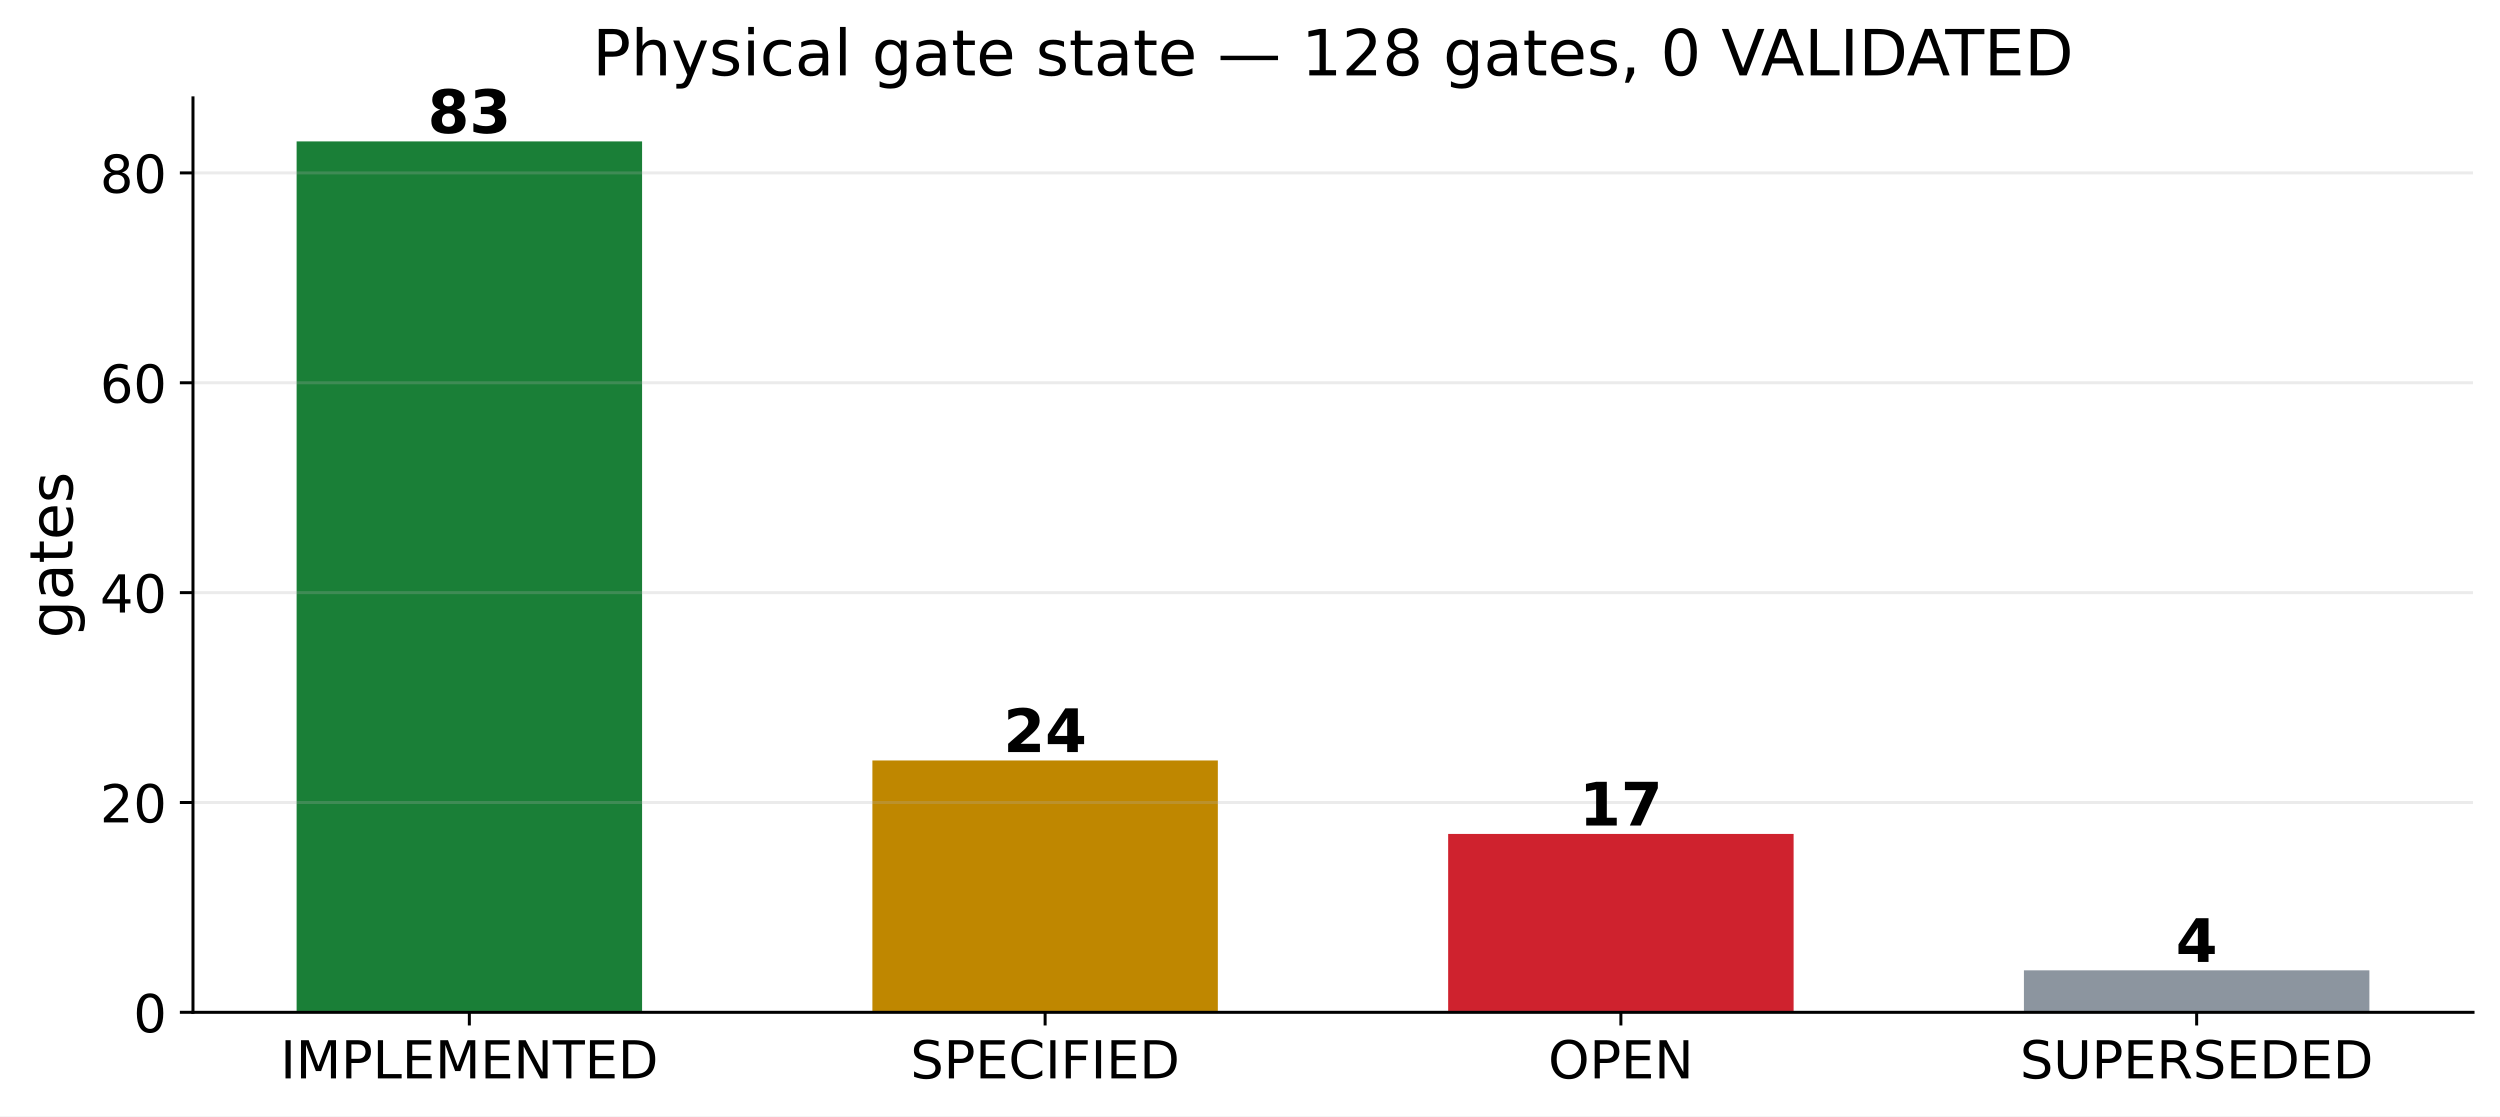
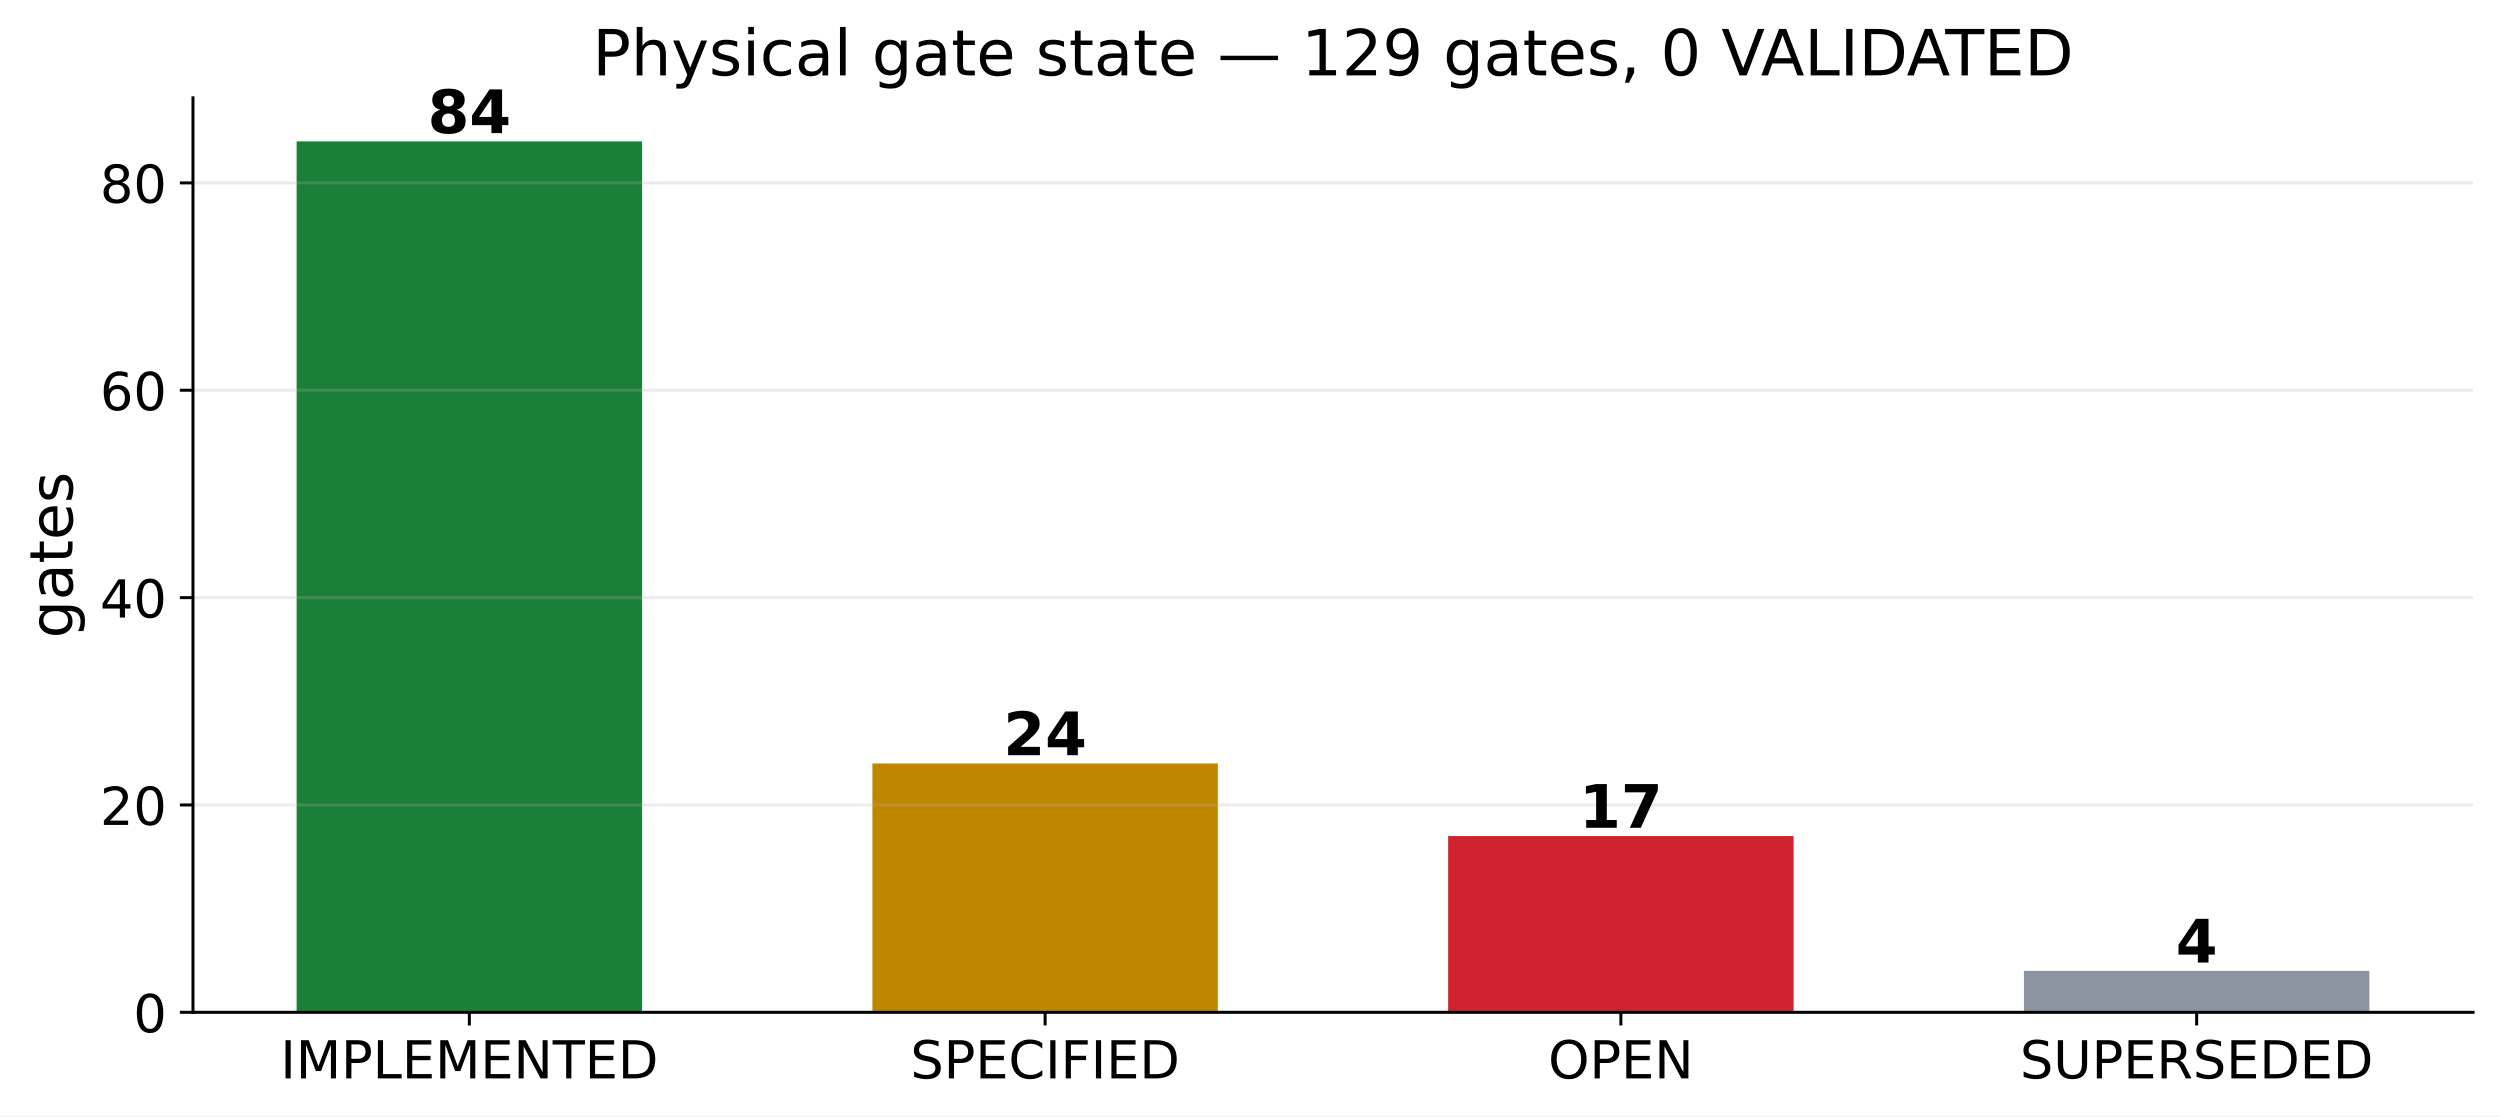
<svg xmlns="http://www.w3.org/2000/svg" xmlns:xlink="http://www.w3.org/1999/xlink" width="667.17pt" height="297.907pt" viewBox="0 0 667.17 297.907" version="1.1">
  <defs>
    <style type="text/css">*{stroke-linejoin: round; stroke-linecap: butt}</style>
  </defs>
  <g id="figure_1">
    <g id="patch_1">
      <path d="M 0 297.907  L 667.17 297.907  L 667.17 0  L 0 0  z " style="fill: #ffffff" />
    </g>
    <g id="axes_1">
      <g id="patch_2">
        <path d="M 51.5 270.157  L 659.97 270.157  L 659.97 26.117  L 51.5 26.117  z " style="fill: #ffffff" />
      </g>
      <g id="patch_3">
-         <path d="M 79.158 270.157  L 171.35 270.157  L 171.35 37.738  L 79.158 37.738  z " clip-path="url(#p8c5c4b547a)" style="fill: #1a7f37" />
+         <path d="M 79.158 270.157  L 171.35 270.157  L 171.35 37.738  L 79.158 37.738  z " clip-path="url(#p0042940cc7)" style="fill: #1a7f37" />
      </g>
      <g id="patch_4">
-         <path d="M 232.812 270.157  L 325.004 270.157  L 325.004 202.952  L 232.812 202.952  z " clip-path="url(#p8c5c4b547a)" style="fill: #bf8700" />
+         <path d="M 232.812 270.157  L 325.004 270.157  L 325.004 203.752  L 232.812 203.752  z " clip-path="url(#p0042940cc7)" style="fill: #bf8700" />
      </g>
      <g id="patch_5">
-         <path d="M 386.466 270.157  L 478.658 270.157  L 478.658 222.553  L 386.466 222.553  z " clip-path="url(#p8c5c4b547a)" style="fill: #cf222e" />
+         <path d="M 386.466 270.157  L 478.658 270.157  L 478.658 223.12  L 386.466 223.12  z " clip-path="url(#p0042940cc7)" style="fill: #cf222e" />
      </g>
      <g id="patch_6">
-         <path d="M 540.12 270.157  L 632.312 270.157  L 632.312 258.956  L 540.12 258.956  z " clip-path="url(#p8c5c4b547a)" style="fill: #8c959f" />
+         <path d="M 540.12 270.157  L 632.312 270.157  L 632.312 259.09  L 540.12 259.09  z " clip-path="url(#p0042940cc7)" style="fill: #8c959f" />
      </g>
      <g id="matplotlib.axis_1">
        <g id="xtick_1">
          <g id="line2d_1">
            <defs>
-               <path id="m0de91e0c9c" d="M 0 0  L 0 3.5  " style="stroke: #000000; stroke-width: 0.8" />
+               <path id="m75b6ad2f59" d="M 0 0  L 0 3.5  " style="stroke: #000000; stroke-width: 0.8" />
            </defs>
            <g>
-               <use xlink:href="#m0de91e0c9c" x="125.254" y="270.157" style="stroke: #000000; stroke-width: 0.8" />
+               <use xlink:href="#m75b6ad2f59" x="125.254" y="270.157" style="stroke: #000000; stroke-width: 0.8" />
            </g>
          </g>
          <g id="text_1">
            <text style="font-size: 14px; font-family: 'DejaVu Sans', 'Bitstream Vera Sans', 'Computer Modern Sans Serif', 'Lucida Grande', 'Verdana', 'Geneva', 'Lucid', 'Arial', 'Helvetica', 'Avant Garde', sans-serif; text-anchor: middle" x="125.254" y="287.795" transform="rotate(-0 125.2539 287.7952)">IMPLEMENTED</text>
          </g>
        </g>
        <g id="xtick_2">
          <g id="line2d_2">
            <g>
-               <use xlink:href="#m0de91e0c9c" x="278.908" y="270.157" style="stroke: #000000; stroke-width: 0.8" />
+               <use xlink:href="#m75b6ad2f59" x="278.908" y="270.157" style="stroke: #000000; stroke-width: 0.8" />
            </g>
          </g>
          <g id="text_2">
            <text style="font-size: 14px; font-family: 'DejaVu Sans', 'Bitstream Vera Sans', 'Computer Modern Sans Serif', 'Lucida Grande', 'Verdana', 'Geneva', 'Lucid', 'Arial', 'Helvetica', 'Avant Garde', sans-serif; text-anchor: middle" x="278.908" y="287.795" transform="rotate(-0 278.908 287.7952)">SPECIFIED</text>
          </g>
        </g>
        <g id="xtick_3">
          <g id="line2d_3">
            <g>
-               <use xlink:href="#m0de91e0c9c" x="432.562" y="270.157" style="stroke: #000000; stroke-width: 0.8" />
+               <use xlink:href="#m75b6ad2f59" x="432.562" y="270.157" style="stroke: #000000; stroke-width: 0.8" />
            </g>
          </g>
          <g id="text_3">
            <text style="font-size: 14px; font-family: 'DejaVu Sans', 'Bitstream Vera Sans', 'Computer Modern Sans Serif', 'Lucida Grande', 'Verdana', 'Geneva', 'Lucid', 'Arial', 'Helvetica', 'Avant Garde', sans-serif; text-anchor: middle" x="432.562" y="287.795" transform="rotate(-0 432.562 287.7952)">OPEN</text>
          </g>
        </g>
        <g id="xtick_4">
          <g id="line2d_4">
            <g>
-               <use xlink:href="#m0de91e0c9c" x="586.216" y="270.157" style="stroke: #000000; stroke-width: 0.8" />
+               <use xlink:href="#m75b6ad2f59" x="586.216" y="270.157" style="stroke: #000000; stroke-width: 0.8" />
            </g>
          </g>
          <g id="text_4">
            <text style="font-size: 14px; font-family: 'DejaVu Sans', 'Bitstream Vera Sans', 'Computer Modern Sans Serif', 'Lucida Grande', 'Verdana', 'Geneva', 'Lucid', 'Arial', 'Helvetica', 'Avant Garde', sans-serif; text-anchor: middle" x="586.216" y="287.795" transform="rotate(-0 586.2161 287.7952)">SUPERSEDED</text>
          </g>
        </g>
      </g>
      <g id="matplotlib.axis_2">
        <g id="ytick_1">
          <g id="line2d_5">
-             <path d="M 51.5 270.157  L 659.97 270.157  " clip-path="url(#p8c5c4b547a)" style="fill: none; stroke: #b0b0b0; stroke-opacity: 0.25; stroke-width: 0.8; stroke-linecap: square" />
+             <path d="M 51.5 270.157  L 659.97 270.157  " clip-path="url(#p0042940cc7)" style="fill: none; stroke: #b0b0b0; stroke-opacity: 0.25; stroke-width: 0.8; stroke-linecap: square" />
          </g>
          <g id="line2d_6">
            <defs>
-               <path id="mc446de9cf3" d="M 0 0  L -3.5 0  " style="stroke: #000000; stroke-width: 0.8" />
+               <path id="ma382c9a6d0" d="M 0 0  L -3.5 0  " style="stroke: #000000; stroke-width: 0.8" />
            </defs>
            <g>
-               <use xlink:href="#mc446de9cf3" x="51.5" y="270.157" style="stroke: #000000; stroke-width: 0.8" />
+               <use xlink:href="#ma382c9a6d0" x="51.5" y="270.157" style="stroke: #000000; stroke-width: 0.8" />
            </g>
          </g>
          <g id="text_5">
            <text style="font-size: 14px; font-family: 'DejaVu Sans', 'Bitstream Vera Sans', 'Computer Modern Sans Serif', 'Lucida Grande', 'Verdana', 'Geneva', 'Lucid', 'Arial', 'Helvetica', 'Avant Garde', sans-serif; text-anchor: end" x="44.5" y="275.476" transform="rotate(-0 44.5 275.4762)">0</text>
          </g>
        </g>
        <g id="ytick_2">
          <g id="line2d_7">
-             <path d="M 51.5 214.153  L 659.97 214.153  " clip-path="url(#p8c5c4b547a)" style="fill: none; stroke: #b0b0b0; stroke-opacity: 0.25; stroke-width: 0.8; stroke-linecap: square" />
+             <path d="M 51.5 214.819  L 659.97 214.819  " clip-path="url(#p0042940cc7)" style="fill: none; stroke: #b0b0b0; stroke-opacity: 0.25; stroke-width: 0.8; stroke-linecap: square" />
          </g>
          <g id="line2d_8">
            <g>
-               <use xlink:href="#mc446de9cf3" x="51.5" y="214.153" style="stroke: #000000; stroke-width: 0.8" />
+               <use xlink:href="#ma382c9a6d0" x="51.5" y="214.819" style="stroke: #000000; stroke-width: 0.8" />
            </g>
          </g>
          <g id="text_6">
-             <text style="font-size: 14px; font-family: 'DejaVu Sans', 'Bitstream Vera Sans', 'Computer Modern Sans Serif', 'Lucida Grande', 'Verdana', 'Geneva', 'Lucid', 'Arial', 'Helvetica', 'Avant Garde', sans-serif; text-anchor: end" x="44.5" y="219.472" transform="rotate(-0 44.5 219.4717)">20</text>
+             <text style="font-size: 14px; font-family: 'DejaVu Sans', 'Bitstream Vera Sans', 'Computer Modern Sans Serif', 'Lucida Grande', 'Verdana', 'Geneva', 'Lucid', 'Arial', 'Helvetica', 'Avant Garde', sans-serif; text-anchor: end" x="44.5" y="220.138" transform="rotate(-0 44.5 220.1384)">20</text>
          </g>
        </g>
        <g id="ytick_3">
          <g id="line2d_9">
-             <path d="M 51.5 158.148  L 659.97 158.148  " clip-path="url(#p8c5c4b547a)" style="fill: none; stroke: #b0b0b0; stroke-opacity: 0.25; stroke-width: 0.8; stroke-linecap: square" />
+             <path d="M 51.5 159.482  L 659.97 159.482  " clip-path="url(#p0042940cc7)" style="fill: none; stroke: #b0b0b0; stroke-opacity: 0.25; stroke-width: 0.8; stroke-linecap: square" />
          </g>
          <g id="line2d_10">
            <g>
-               <use xlink:href="#mc446de9cf3" x="51.5" y="158.148" style="stroke: #000000; stroke-width: 0.8" />
+               <use xlink:href="#ma382c9a6d0" x="51.5" y="159.482" style="stroke: #000000; stroke-width: 0.8" />
            </g>
          </g>
          <g id="text_7">
-             <text style="font-size: 14px; font-family: 'DejaVu Sans', 'Bitstream Vera Sans', 'Computer Modern Sans Serif', 'Lucida Grande', 'Verdana', 'Geneva', 'Lucid', 'Arial', 'Helvetica', 'Avant Garde', sans-serif; text-anchor: end" x="44.5" y="163.467" transform="rotate(-0 44.5 163.4671)">40</text>
+             <text style="font-size: 14px; font-family: 'DejaVu Sans', 'Bitstream Vera Sans', 'Computer Modern Sans Serif', 'Lucida Grande', 'Verdana', 'Geneva', 'Lucid', 'Arial', 'Helvetica', 'Avant Garde', sans-serif; text-anchor: end" x="44.5" y="164.801" transform="rotate(-0 44.5 164.8005)">40</text>
          </g>
        </g>
        <g id="ytick_4">
          <g id="line2d_11">
-             <path d="M 51.5 102.144  L 659.97 102.144  " clip-path="url(#p8c5c4b547a)" style="fill: none; stroke: #b0b0b0; stroke-opacity: 0.25; stroke-width: 0.8; stroke-linecap: square" />
+             <path d="M 51.5 104.144  L 659.97 104.144  " clip-path="url(#p0042940cc7)" style="fill: none; stroke: #b0b0b0; stroke-opacity: 0.25; stroke-width: 0.8; stroke-linecap: square" />
          </g>
          <g id="line2d_12">
            <g>
-               <use xlink:href="#mc446de9cf3" x="51.5" y="102.144" style="stroke: #000000; stroke-width: 0.8" />
+               <use xlink:href="#ma382c9a6d0" x="51.5" y="104.144" style="stroke: #000000; stroke-width: 0.8" />
            </g>
          </g>
          <g id="text_8">
-             <text style="font-size: 14px; font-family: 'DejaVu Sans', 'Bitstream Vera Sans', 'Computer Modern Sans Serif', 'Lucida Grande', 'Verdana', 'Geneva', 'Lucid', 'Arial', 'Helvetica', 'Avant Garde', sans-serif; text-anchor: end" x="44.5" y="107.462" transform="rotate(-0 44.5 107.4625)">60</text>
+             <text style="font-size: 14px; font-family: 'DejaVu Sans', 'Bitstream Vera Sans', 'Computer Modern Sans Serif', 'Lucida Grande', 'Verdana', 'Geneva', 'Lucid', 'Arial', 'Helvetica', 'Avant Garde', sans-serif; text-anchor: end" x="44.5" y="109.463" transform="rotate(-0 44.5 109.4626)">60</text>
          </g>
        </g>
        <g id="ytick_5">
          <g id="line2d_13">
-             <path d="M 51.5 46.139  L 659.97 46.139  " clip-path="url(#p8c5c4b547a)" style="fill: none; stroke: #b0b0b0; stroke-opacity: 0.25; stroke-width: 0.8; stroke-linecap: square" />
+             <path d="M 51.5 48.806  L 659.97 48.806  " clip-path="url(#p0042940cc7)" style="fill: none; stroke: #b0b0b0; stroke-opacity: 0.25; stroke-width: 0.8; stroke-linecap: square" />
          </g>
          <g id="line2d_14">
            <g>
-               <use xlink:href="#mc446de9cf3" x="51.5" y="46.139" style="stroke: #000000; stroke-width: 0.8" />
+               <use xlink:href="#ma382c9a6d0" x="51.5" y="48.806" style="stroke: #000000; stroke-width: 0.8" />
            </g>
          </g>
          <g id="text_9">
-             <text style="font-size: 14px; font-family: 'DejaVu Sans', 'Bitstream Vera Sans', 'Computer Modern Sans Serif', 'Lucida Grande', 'Verdana', 'Geneva', 'Lucid', 'Arial', 'Helvetica', 'Avant Garde', sans-serif; text-anchor: end" x="44.5" y="51.458" transform="rotate(-0 44.5 51.45789)">80</text>
+             <text style="font-size: 14px; font-family: 'DejaVu Sans', 'Bitstream Vera Sans', 'Computer Modern Sans Serif', 'Lucida Grande', 'Verdana', 'Geneva', 'Lucid', 'Arial', 'Helvetica', 'Avant Garde', sans-serif; text-anchor: end" x="44.5" y="54.125" transform="rotate(-0 44.5 54.12478)">80</text>
          </g>
        </g>
        <g id="text_10">
          <text style="font-size: 16px; font-family: 'DejaVu Sans', 'Bitstream Vera Sans', 'Computer Modern Sans Serif', 'Lucida Grande', 'Verdana', 'Geneva', 'Lucid', 'Arial', 'Helvetica', 'Avant Garde', sans-serif; text-anchor: middle" x="19.358" y="148.137" transform="rotate(-90 19.3575 148.1373)">gates</text>
        </g>
      </g>
      <g id="patch_7">
        <path d="M 51.5 270.157  L 51.5 26.117  " style="fill: none; stroke: #000000; stroke-width: 0.8; stroke-linejoin: miter; stroke-linecap: square" />
      </g>
      <g id="patch_8">
        <path d="M 51.5 270.157  L 659.97 270.157  " style="fill: none; stroke: #000000; stroke-width: 0.8; stroke-linejoin: miter; stroke-linecap: square" />
      </g>
      <g id="text_11">
-         <text style="font-weight: 700; font-size: 16px; font-family: 'DejaVu Sans', 'Bitstream Vera Sans', 'Computer Modern Sans Serif', 'Lucida Grande', 'Verdana', 'Geneva', 'Lucid', 'Arial', 'Helvetica', 'Avant Garde', sans-serif; text-anchor: middle" x="125.254" y="35.498" transform="rotate(-0 125.2539 35.49811)">83</text>
+         <text style="font-weight: 700; font-size: 16px; font-family: 'DejaVu Sans', 'Bitstream Vera Sans', 'Computer Modern Sans Serif', 'Lucida Grande', 'Verdana', 'Geneva', 'Lucid', 'Arial', 'Helvetica', 'Avant Garde', sans-serif; text-anchor: middle" x="125.254" y="35.525" transform="rotate(-0 125.2539 35.52478)">84</text>
      </g>
      <g id="text_12">
-         <text style="font-weight: 700; font-size: 16px; font-family: 'DejaVu Sans', 'Bitstream Vera Sans', 'Computer Modern Sans Serif', 'Lucida Grande', 'Verdana', 'Geneva', 'Lucid', 'Arial', 'Helvetica', 'Avant Garde', sans-serif; text-anchor: middle" x="278.908" y="200.712" transform="rotate(-0 278.908 200.7117)">24</text>
+         <text style="font-weight: 700; font-size: 16px; font-family: 'DejaVu Sans', 'Bitstream Vera Sans', 'Computer Modern Sans Serif', 'Lucida Grande', 'Verdana', 'Geneva', 'Lucid', 'Arial', 'Helvetica', 'Avant Garde', sans-serif; text-anchor: middle" x="278.908" y="201.538" transform="rotate(-0 278.908 201.5384)">24</text>
      </g>
      <g id="text_13">
-         <text style="font-weight: 700; font-size: 16px; font-family: 'DejaVu Sans', 'Bitstream Vera Sans', 'Computer Modern Sans Serif', 'Lucida Grande', 'Verdana', 'Geneva', 'Lucid', 'Arial', 'Helvetica', 'Avant Garde', sans-serif; text-anchor: middle" x="432.562" y="220.313" transform="rotate(-0 432.562 220.3133)">17</text>
+         <text style="font-weight: 700; font-size: 16px; font-family: 'DejaVu Sans', 'Bitstream Vera Sans', 'Computer Modern Sans Serif', 'Lucida Grande', 'Verdana', 'Geneva', 'Lucid', 'Arial', 'Helvetica', 'Avant Garde', sans-serif; text-anchor: middle" x="432.562" y="220.907" transform="rotate(-0 432.562 220.9066)">17</text>
      </g>
      <g id="text_14">
-         <text style="font-weight: 700; font-size: 16px; font-family: 'DejaVu Sans', 'Bitstream Vera Sans', 'Computer Modern Sans Serif', 'Lucida Grande', 'Verdana', 'Geneva', 'Lucid', 'Arial', 'Helvetica', 'Avant Garde', sans-serif; text-anchor: middle" x="586.216" y="256.716" transform="rotate(-0 586.2161 256.7162)">4</text>
+         <text style="font-weight: 700; font-size: 16px; font-family: 'DejaVu Sans', 'Bitstream Vera Sans', 'Computer Modern Sans Serif', 'Lucida Grande', 'Verdana', 'Geneva', 'Lucid', 'Arial', 'Helvetica', 'Avant Garde', sans-serif; text-anchor: middle" x="586.216" y="256.876" transform="rotate(-0 586.2161 256.8763)">4</text>
      </g>
      <g id="text_15">
-         <text style="font-size: 17px; font-family: 'DejaVu Sans', 'Bitstream Vera Sans', 'Computer Modern Sans Serif', 'Lucida Grande', 'Verdana', 'Geneva', 'Lucid', 'Arial', 'Helvetica', 'Avant Garde', sans-serif; text-anchor: middle" x="355.735" y="20.117" transform="rotate(-0 355.735 20.11734)">Physical gate state — 128 gates, 0 VALIDATED</text>
+         <text style="font-size: 17px; font-family: 'DejaVu Sans', 'Bitstream Vera Sans', 'Computer Modern Sans Serif', 'Lucida Grande', 'Verdana', 'Geneva', 'Lucid', 'Arial', 'Helvetica', 'Avant Garde', sans-serif; text-anchor: middle" x="355.735" y="20.117" transform="rotate(-0 355.735 20.11734)">Physical gate state — 129 gates, 0 VALIDATED</text>
      </g>
    </g>
  </g>
  <defs>
-     <clipPath id="p8c5c4b547a">
+     <clipPath id="p0042940cc7">
      <rect x="51.5" y="26.117" width="608.47" height="244.04" />
    </clipPath>
  </defs>
</svg>
